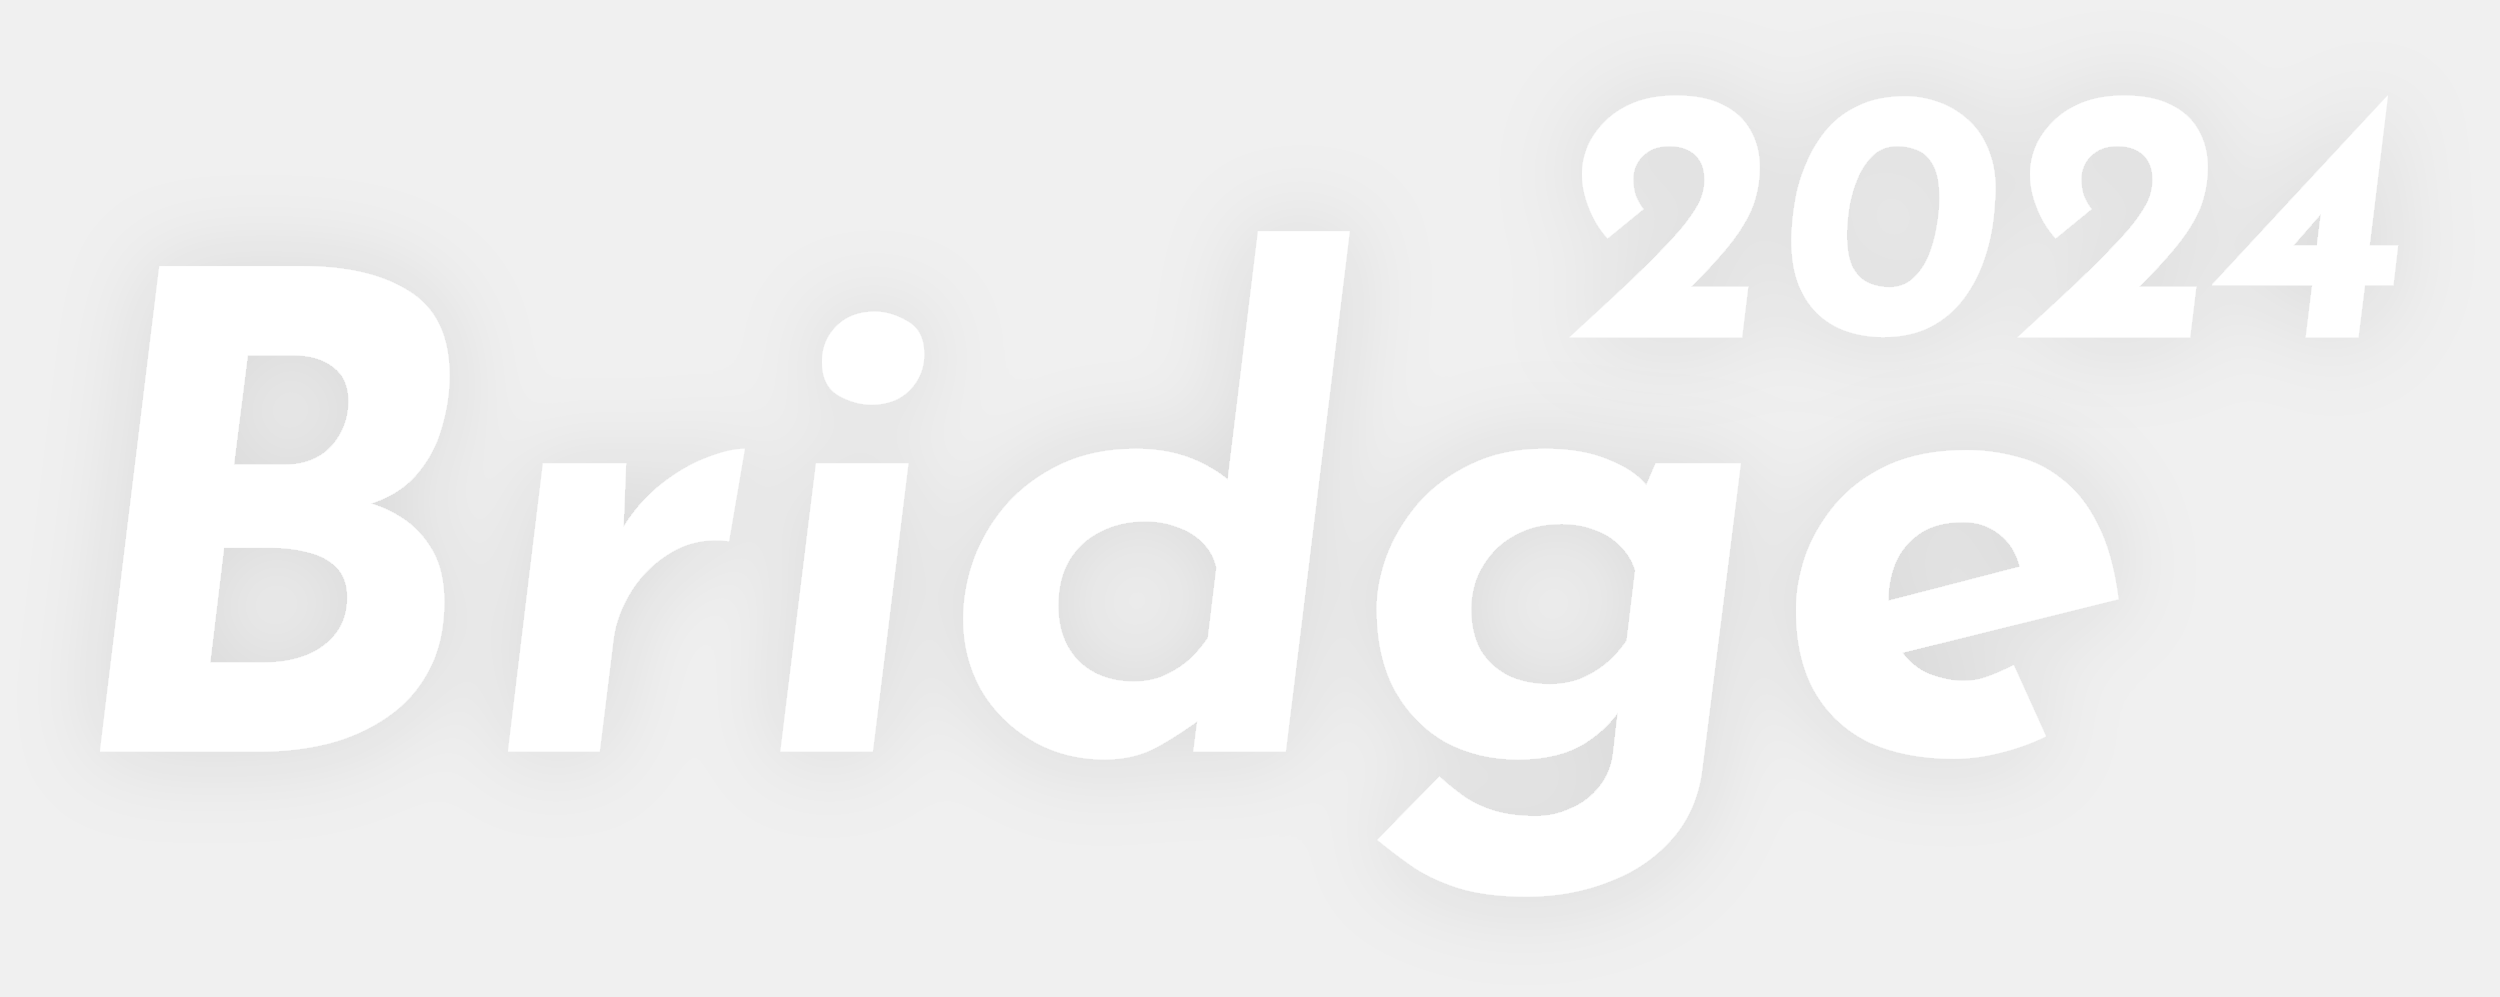
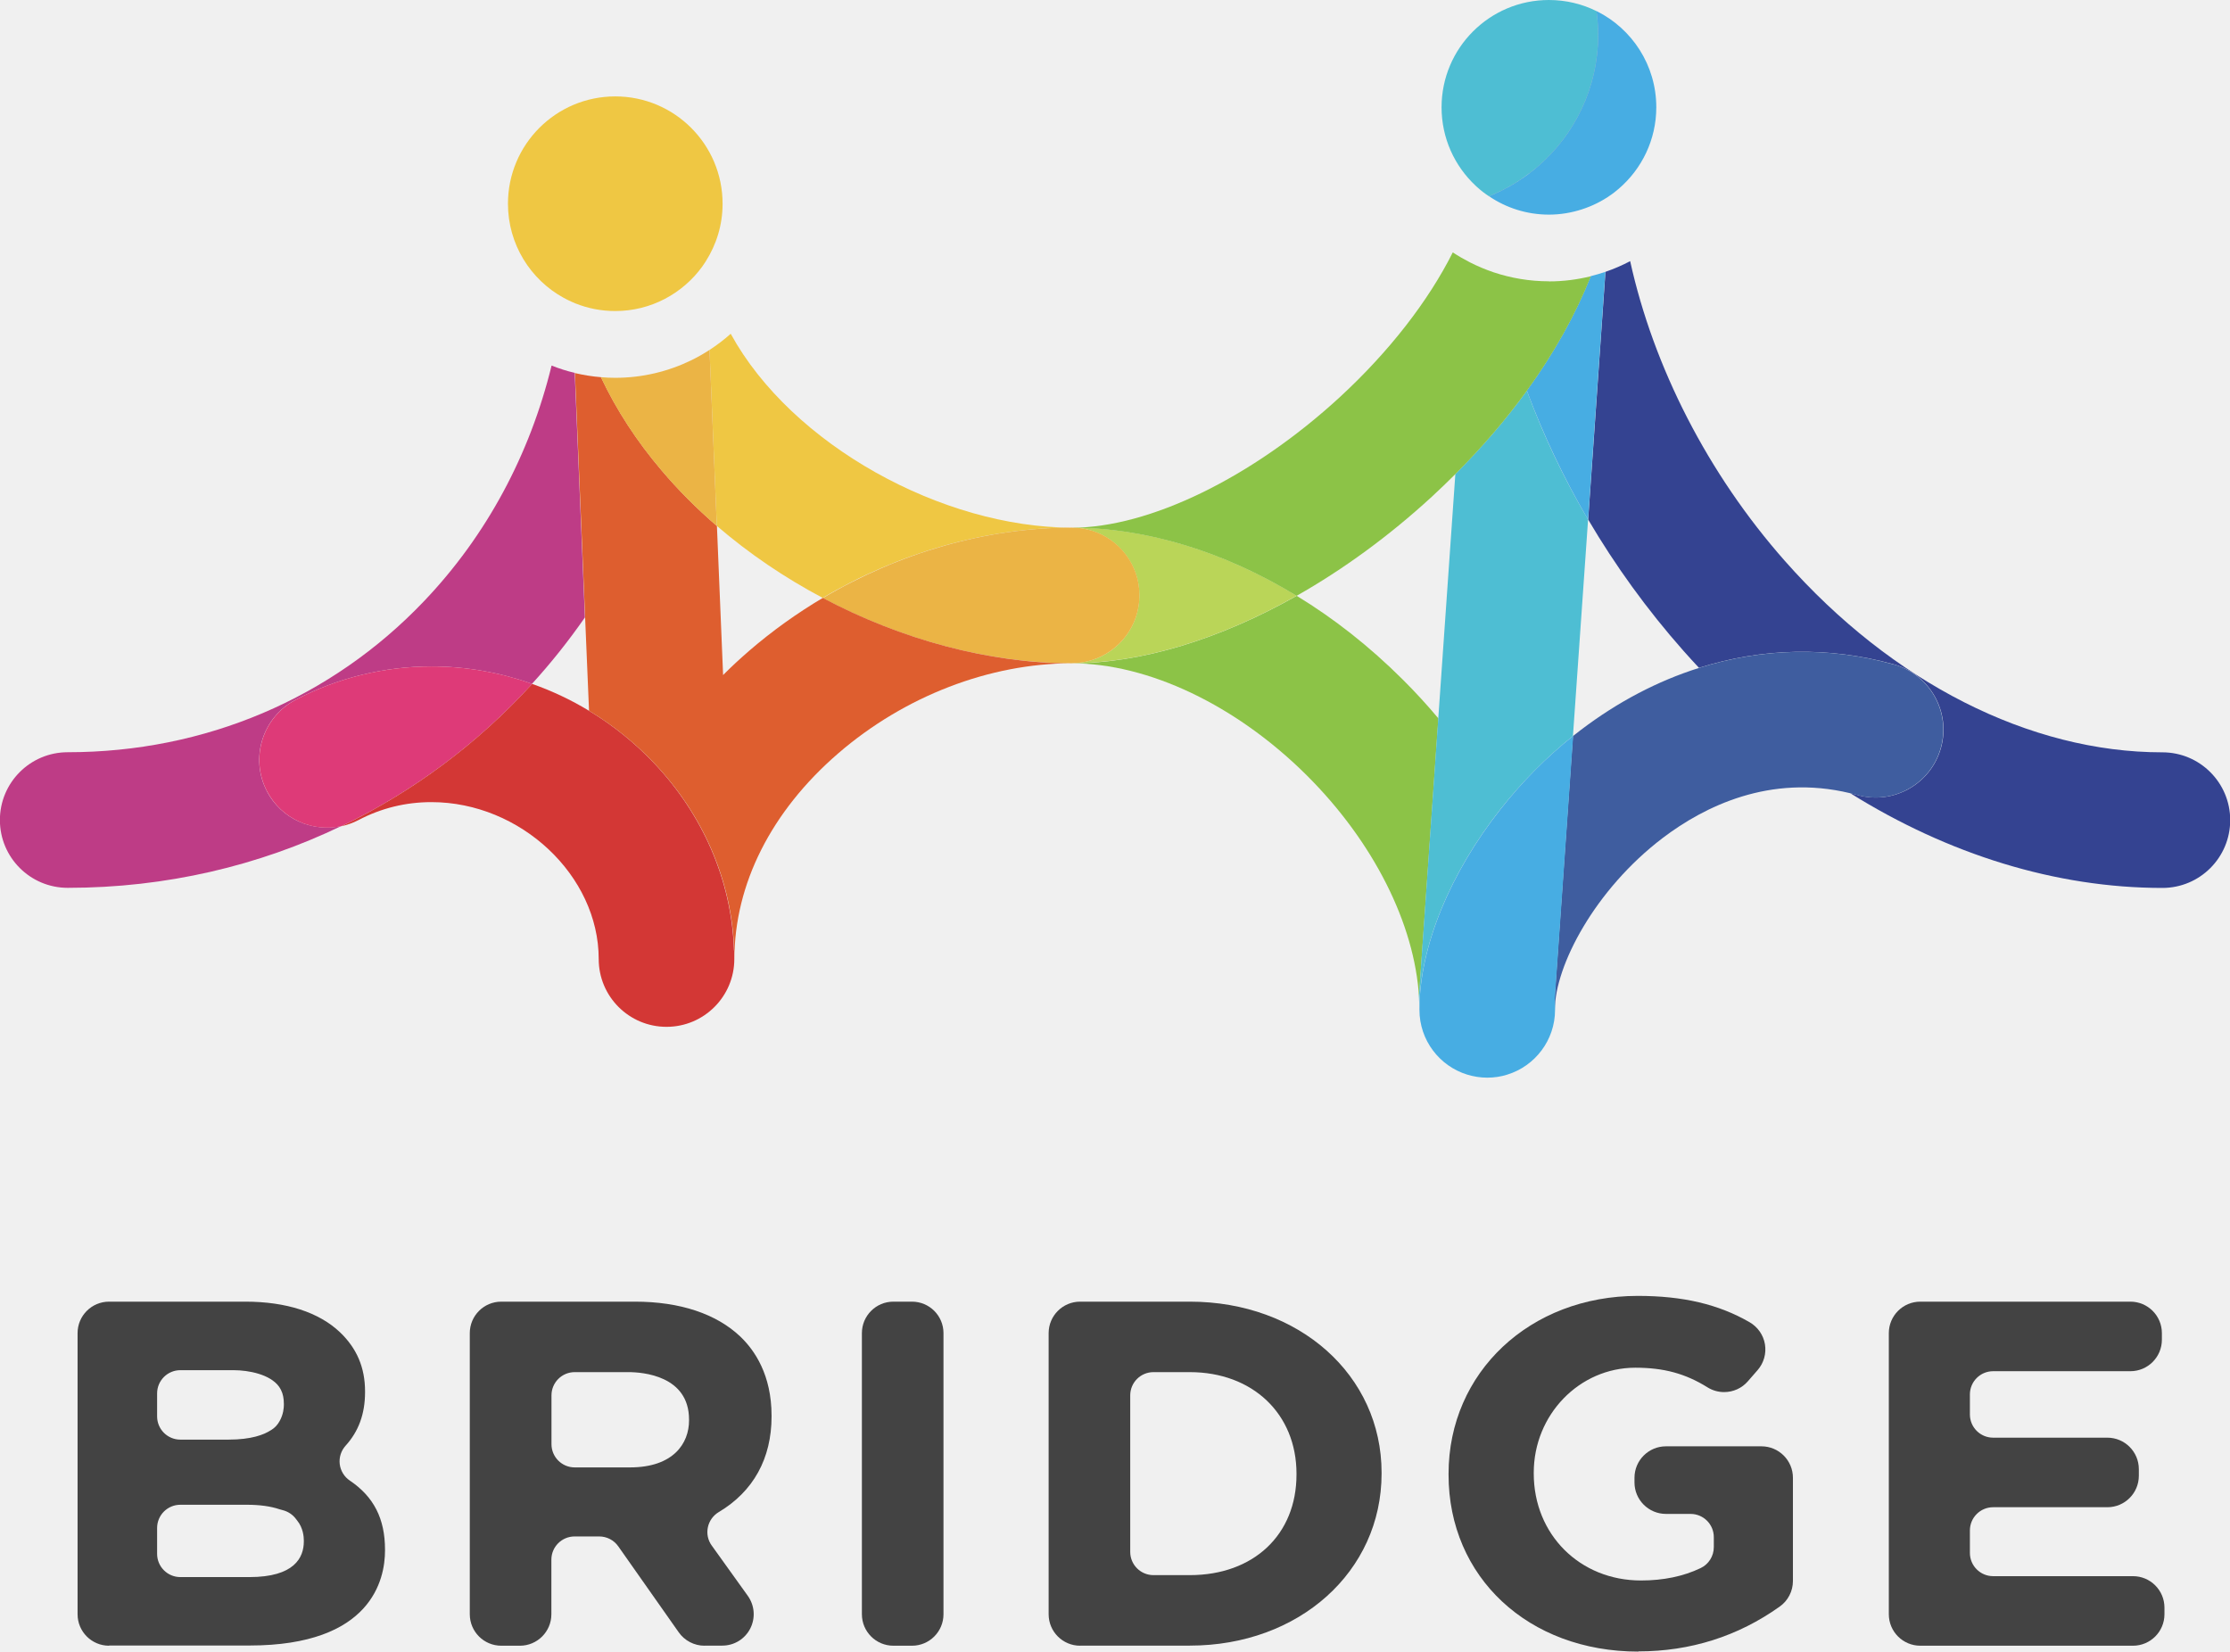
- <svg xmlns="http://www.w3.org/2000/svg" width="326" height="130" viewBox="0 0 326 130" fill="none">
-   <g filter="url(#filter0_d_48_418)">
-     <path d="M39.355 34.704C45.318 34.704 50.019 35.822 53.459 38.058C56.899 40.237 58.619 43.877 58.619 48.98C58.619 51.216 58.275 53.481 57.587 55.774C56.957 58.067 55.839 60.131 54.233 61.966C52.685 63.743 50.535 65.033 47.783 65.836L47.353 65.406C49.131 65.807 50.822 66.524 52.427 67.556C54.033 68.588 55.351 69.993 56.383 71.77C57.415 73.547 57.931 75.783 57.931 78.478C57.931 81.975 57.243 84.985 55.867 87.508C54.549 89.973 52.743 91.98 50.449 93.528C48.213 95.076 45.662 96.223 42.795 96.968C39.986 97.656 37.091 98 34.109 98H13.039L20.779 34.704H39.355ZM37.205 60.59C38.581 60.59 39.785 60.361 40.817 59.902C41.849 59.443 42.709 58.813 43.397 58.01C44.085 57.207 44.601 56.319 44.945 55.344C45.289 54.369 45.461 53.366 45.461 52.334C45.461 50.327 44.802 48.837 43.483 47.862C42.165 46.83 40.387 46.314 38.151 46.314H32.303L30.497 60.59H37.205ZM34.539 86.39C36.546 86.39 38.352 86.075 39.957 85.444C41.563 84.813 42.853 83.867 43.827 82.606C44.802 81.345 45.289 79.768 45.289 77.876C45.289 76.156 44.802 74.837 43.827 73.92C42.91 73.003 41.706 72.372 40.215 72.028C38.725 71.627 37.148 71.426 35.485 71.426H29.207L27.401 86.39H34.539ZM81.641 60.418L81.297 68.76C82.673 66.524 84.307 64.661 86.199 63.17C88.148 61.622 90.098 60.475 92.047 59.73C94.054 58.927 95.745 58.526 97.121 58.526L95.057 70.566C92.305 70.222 89.84 70.681 87.661 71.942C85.482 73.203 83.734 74.866 82.415 76.93C81.096 78.994 80.294 81.115 80.007 83.294L78.201 98H66.247L70.805 60.418H81.641ZM106.414 60.418H118.454L113.81 98H101.77L106.414 60.418ZM107.188 47.174C107.188 45.339 107.819 43.791 109.08 42.53C110.342 41.269 112.004 40.638 114.068 40.638C115.502 40.638 116.935 41.068 118.368 41.928C119.802 42.731 120.518 44.164 120.518 46.228C120.518 48.005 119.888 49.553 118.626 50.872C117.365 52.133 115.702 52.764 113.638 52.764C112.205 52.764 110.772 52.363 109.338 51.56C107.905 50.7 107.188 49.238 107.188 47.174ZM144.098 99.032C140.543 99.032 137.361 98.201 134.552 96.538C131.743 94.875 129.535 92.668 127.93 89.916C126.382 87.107 125.608 84.068 125.608 80.8C125.608 78.163 126.067 75.554 126.984 72.974C127.959 70.337 129.392 67.929 131.284 65.75C133.233 63.571 135.613 61.823 138.422 60.504C141.231 59.185 144.471 58.526 148.14 58.526C151.179 58.526 153.873 59.071 156.224 60.16C158.575 61.249 160.381 62.568 161.642 64.116L159.578 66.868L164.05 30.146H176.004L167.662 98H155.622L156.568 90.69L157.17 93.27C155.049 94.875 152.956 96.251 150.892 97.398C148.885 98.487 146.621 99.032 144.098 99.032ZM147.882 88.884C149.143 88.884 150.319 88.683 151.408 88.282C152.555 87.823 153.644 87.193 154.676 86.39C155.708 85.53 156.654 84.469 157.514 83.208L158.632 74.006C158.345 72.745 157.772 71.684 156.912 70.824C156.052 69.907 154.963 69.219 153.644 68.76C152.383 68.244 150.949 67.986 149.344 67.986C147.108 67.986 145.13 68.445 143.41 69.362C141.69 70.222 140.343 71.483 139.368 73.146C138.451 74.751 137.992 76.701 137.992 78.994C137.992 81.001 138.393 82.749 139.196 84.24C139.999 85.731 141.145 86.877 142.636 87.68C144.127 88.483 145.875 88.884 147.882 88.884ZM199.136 116.92C195.466 116.92 192.399 116.519 189.934 115.716C187.526 114.913 185.519 113.939 183.914 112.792C182.308 111.645 180.875 110.556 179.614 109.524L187.698 101.268C188.558 102.071 189.532 102.873 190.622 103.676C191.711 104.479 193.03 105.138 194.578 105.654C196.183 106.17 198.075 106.428 200.254 106.428C201.916 106.428 203.464 106.084 204.898 105.396C206.388 104.765 207.621 103.819 208.596 102.558C209.628 101.297 210.23 99.72 210.402 97.828L211.348 89.572L211.692 91.722C210.66 93.671 208.997 95.391 206.704 96.882C204.41 98.315 201.486 99.032 197.932 99.032C194.492 99.032 191.367 98.287 188.558 96.796C185.806 95.248 183.598 93.012 181.936 90.088C180.33 87.164 179.528 83.581 179.528 79.338C179.528 77.217 179.958 74.952 180.818 72.544C181.735 70.136 183.082 67.871 184.86 65.75C186.694 63.629 188.988 61.909 191.74 60.59C194.492 59.214 197.731 58.526 201.458 58.526C204.783 58.526 207.564 59.013 209.8 59.988C212.093 60.905 213.756 62.052 214.788 63.428L213.842 65.234L215.906 60.418H227L222.012 99.978C221.61 103.647 220.32 106.743 218.142 109.266C215.963 111.789 213.211 113.681 209.886 114.942C206.56 116.261 202.977 116.92 199.136 116.92ZM203.608 68.33C201.486 68.33 199.68 68.703 198.19 69.448C196.699 70.136 195.466 71.053 194.492 72.2C193.574 73.289 192.886 74.465 192.428 75.726C192.026 76.987 191.826 78.191 191.826 79.338C191.826 81.459 192.227 83.265 193.03 84.756C193.89 86.189 195.094 87.307 196.642 88.11C198.19 88.855 200.024 89.228 202.146 89.228C203.407 89.228 204.64 89.027 205.844 88.626C207.048 88.167 208.166 87.537 209.198 86.734C210.287 85.874 211.262 84.813 212.122 83.552L213.24 74.35C212.838 73.089 212.179 72.028 211.262 71.168C210.402 70.251 209.312 69.563 207.994 69.104C206.732 68.588 205.27 68.33 203.608 68.33ZM256.046 88.798C257.192 88.798 258.282 88.597 259.314 88.196C260.403 87.795 261.492 87.307 262.582 86.734L266.796 96.022C264.904 96.939 262.897 97.656 260.776 98.172C258.712 98.688 256.705 98.946 254.756 98.946C250.628 98.946 247.016 98.258 243.92 96.882C240.881 95.449 238.502 93.299 236.782 90.432C235.062 87.508 234.202 83.867 234.202 79.51C234.202 77.274 234.603 74.952 235.406 72.544C236.266 70.136 237.556 67.9 239.276 65.836C241.053 63.715 243.346 61.995 246.156 60.676C249.022 59.357 252.462 58.698 256.476 58.698C258.654 58.698 260.804 58.985 262.926 59.558C265.104 60.074 267.082 61.049 268.86 62.482C270.694 63.858 272.242 65.807 273.504 68.33C274.822 70.853 275.74 74.121 276.256 78.134L245.984 85.616L244.092 78.908L267.656 72.802L263.442 74.092C262.983 72.143 262.066 70.652 260.69 69.62C259.371 68.588 257.823 68.072 256.046 68.072C253.695 68.072 251.803 68.559 250.37 69.534C248.936 70.509 247.876 71.77 247.188 73.318C246.557 74.866 246.242 76.471 246.242 78.134C246.242 81.001 246.758 83.208 247.79 84.756C248.879 86.304 250.169 87.365 251.66 87.938C253.208 88.511 254.67 88.798 256.046 88.798Z" fill="white" />
+ <svg xmlns="http://www.w3.org/2000/svg" viewBox="0 0 216.74 160.52">
+   <defs>
+     <style>.cls-1{fill:#ebb445;}.cls-2{fill:#bad558;}.cls-3{fill:#3f5d9f;}.cls-4{fill:#be3c86;}.cls-5{isolation:isolate;}.cls-6{fill:#d33735;}.cls-7{fill:#8cc347;}.cls-8,.cls-9{fill:#4ebed3;}.cls-10{mix-blend-mode:screen;}.cls-11{fill:#de5e2f;}.cls-12{fill:none;opacity:.9;}.cls-13{fill:#de3a78;}.cls-14{fill:#344391;}.cls-15{fill:#efc743;}.cls-9{mix-blend-mode:multiply;}.cls-16{fill:#47ade3;}.cls-17{fill:#434343;}</style>
+   </defs>
+   <g class="cls-5">
+     <g id="_レイヤー_2">
+       <g id="_レイヤー_1-2">
+         <path class="cls-17" d="M10.6,159.95c-1.69,0-3.06-1.37-3.06-3.06v-27.32c0-1.69,1.37-3.06,3.06-3.06h13.25c3.97,0,7.15,1.03,9.2,2.98,1.63,1.56,2.43,3.43,2.43,5.73v.09c0,2.1-.62,3.8-1.89,5.2-.44.49-.65,1.14-.57,1.79.08.65.44,1.24.98,1.6,2.33,1.57,3.42,3.71,3.42,6.71v.09c0,2.78-1.28,9.23-13.17,9.23h-13.64ZM17.53,146.25c-1.25,0-2.26,1.01-2.26,2.26v2.51c0,1.25,1.01,2.26,2.26,2.26h6.71c4.37,0,5.29-1.89,5.29-3.47v-.09c0-.34-.06-1.22-.65-1.94-.04-.04-.07-.09-.1-.13-.32-.44-.79-.75-1.32-.88-.1-.02-.19-.05-.29-.08-.85-.29-1.92-.44-3.18-.44h-6.46ZM17.53,133.17c-1.25,0-2.26,1.01-2.26,2.26v2.23c0,1.25,1.01,2.26,2.26,2.26h4.67c2.25,0,3.47-.49,4.1-.9l.07-.04c.34-.21.61-.5.8-.85.38-.66.42-1.33.42-1.59v-.09c0-.53-.09-.99-.28-1.36-.06-.11-.12-.22-.2-.33-.86-1.18-2.92-1.59-4.42-1.59h-5.17Z" />
+         <path class="cls-17" d="M68.47,159.95c-.99,0-1.93-.49-2.5-1.3l-5.88-8.36c-.42-.6-1.11-.96-1.85-.96h-2.39c-1.25,0-2.26,1.01-2.26,2.26v5.3c0,1.69-1.37,3.06-3.06,3.06h-1.81c-1.69,0-3.06-1.37-3.06-3.06v-27.32c0-1.69,1.37-3.06,3.06-3.06h13c4.36,0,7.91,1.18,10.24,3.4,1.38,1.32,3.03,3.71,3.03,7.68v.09c0,4.07-1.77,7.28-5.13,9.28-.54.32-.93.86-1.06,1.48-.13.62,0,1.26.38,1.78l3.5,4.88c.67.94.76,2.15.24,3.18-.53,1.03-1.57,1.66-2.72,1.66h-1.74ZM55.86,133.36c-1.25,0-2.26,1.01-2.26,2.26v4.74c0,1.25,1.01,2.26,2.26,2.26h5.37c4.23,0,5.74-2.35,5.74-4.56v-.09c0-4.27-4.51-4.61-5.89-4.61h-5.22Z" />
+         <rect class="cls-17" x="83.77" y="126.51" width="7.93" height="33.44" rx="3.06" ry="3.06" />
+         <path class="cls-17" d="M104.98,159.95c-1.69,0-3.06-1.37-3.06-3.06v-27.32c0-1.69,1.37-3.06,3.06-3.06h10.66c10.63,0,18.64,7.15,18.64,16.62v.09c0,9.53-8.02,16.72-18.64,16.72h-10.66ZM112.11,133.36c-1.25,0-2.26,1.01-2.26,2.26v15.21c0,1.25,1.01,2.26,2.26,2.26h3.53c6.2,0,10.37-3.93,10.37-9.77v-.09c0-5.81-4.26-9.87-10.37-9.87h-3.53Z" />
+         <path class="cls-17" d="M159.23,160.52c-10.69,0-18.44-7.23-18.44-17.19v-.09c0-9.86,7.91-17.29,18.39-17.29,4.38,0,7.84.81,10.87,2.56.79.46,1.34,1.24,1.49,2.14.15.9-.11,1.82-.71,2.51l-.95,1.09c-.58.67-1.42,1.05-2.31,1.05-.57,0-1.13-.16-1.61-.46-2.15-1.34-4.25-1.91-7.02-1.91-5.44,0-9.87,4.57-9.87,10.2v.09c0,5.92,4.48,10.39,10.42,10.39,2.17,0,4.12-.4,5.79-1.2.79-.37,1.29-1.17,1.29-2.04v-.97c0-1.25-1.01-2.26-2.26-2.26h-2.39c-1.69,0-3.06-1.37-3.06-3.06v-.45c0-1.69,1.37-3.06,3.06-3.06h9.28c1.69,0,3.06,1.37,3.06,3.06v10.03c0,.99-.48,1.92-1.29,2.49-4.06,2.89-8.68,4.35-13.72,4.35Z" />
+         <path class="cls-17" d="M186.64,159.95c-1.69,0-3.06-1.37-3.06-3.06v-27.32c0-1.69,1.37-3.06,3.06-3.06h20.42c1.69,0,3.06,1.37,3.06,3.06v.64c0,1.69-1.37,3.06-3.06,3.06h-13.34c-1.25,0-2.26,1.01-2.26,2.26v1.94c0,1.25,1.01,2.26,2.26,2.26h11.1c1.69,0,3.06,1.37,3.06,3.06v.64c0,1.69-1.37,3.06-3.06,3.06h-11.1c-1.25,0-2.26,1.01-2.26,2.26v2.18c0,1.25,1.01,2.26,2.26,2.26h13.59c1.69,0,3.06,1.37,3.06,3.06v.64c0,1.69-1.37,3.06-3.06,3.06h-20.67Z" />
+         <g class="cls-10">
+           <path class="cls-12" d="M70.28,65.61c.82-.81,1.67-1.61,2.56-2.38,2.22-1.92,4.62-3.63,7.13-5.12-3.69-1.95-7.17-4.3-10.29-7l.6,14.49Z" />
+           <path class="cls-12" d="M153.64,70.94c3.62-2.75,7.49-4.77,11.48-6.03-.52-.55-1.03-1.11-1.53-1.68-3.52-3.98-6.61-8.26-9.24-12.73l-1.47,21.03c.25-.2.5-.4.76-.59Z" />
+           <path class="cls-12" d="M139.15,48.28c-4.16,3.83-8.61,7.07-13.13,9.62,3.62,2.21,7.09,4.93,10.29,8.12,1.23,1.23,2.39,2.49,3.48,3.79l1.66-23.75c-.74.74-1.51,1.48-2.3,2.21Z" />
+           <path class="cls-12" d="M51.72,66.46c1.93.68,3.78,1.56,5.51,2.6l-.38-9.05c-1.57,2.27-3.29,4.42-5.14,6.45Z" />
+           <path class="cls-7" d="M139.8,69.82c-1.09-1.3-2.25-2.57-3.48-3.79-3.2-3.19-6.67-5.92-10.29-8.12-7.45,4.21-15.08,6.56-21.87,6.56,7.47,0,16.01,4.08,22.86,10.9,6.47,6.45,10.47,14.41,10.9,21.55,0-.04,0-.09,0-.13l1.88-26.96Z" />
+           <path class="cls-14" d="M210.15,73.12c-12.87,0-26.24-6.78-36.68-18.61-7.49-8.48-12.76-18.84-15.03-29.13-.77.41-1.57.75-2.4,1.04l-1.68,24.08c2.63,4.47,5.72,8.75,9.24,12.73.5.57,1.02,1.13,1.53,1.68,6.16-1.95,12.62-2.09,18.94-.34,3.51.98,5.56,4.61,4.58,8.12-.98,3.51-4.61,5.56-8.11,4.58-.24-.07-.48-.13-.71-.18,9.54,5.96,20,9.21,30.34,9.21,3.64,0,6.59-2.95,6.59-6.59s-2.95-6.59-6.59-6.59Z" />
+           <path class="cls-3" d="M184.06,64.58c-6.31-1.76-12.77-1.61-18.94.34-3.99,1.26-7.86,3.28-11.48,6.03-.25.19-.51.39-.76.59l-1.78,25.47c.01.38.02.77.02,1.15,0-4.3,3.92-11.73,10.49-16.72,4.02-3.05,10.4-6.23,18.2-4.35.24.06.47.12.71.18,3.5.98,7.14-1.08,8.11-4.58.98-3.51-1.07-7.14-4.58-8.12Z" />
+           <path class="cls-4" d="M25.95,76.92c-1.69-3.22-.45-7.21,2.77-8.9,4.04-2.12,8.61-3.25,13.2-3.25,3.41,0,6.71.6,9.79,1.69,1.85-2.03,3.56-4.18,5.14-6.45l-.99-23.77c-.77-.18-1.52-.42-2.25-.71-2.11,8.65-6.32,16.52-12.38,22.88-9.02,9.48-21.32,14.7-34.65,14.7-3.64,0-6.59,2.95-6.59,6.59s2.95,6.59,6.59,6.59c9.58,0,18.58-2.15,26.6-6.01-2.83.62-5.83-.68-7.24-3.37Z" />
+           <path class="cls-13" d="M51.72,66.46c-3.08-1.09-6.38-1.69-9.79-1.69-4.59,0-9.16,1.12-13.2,3.25-3.22,1.69-4.46,5.68-2.77,8.9,1.41,2.69,4.41,3.99,7.24,3.37,7.03-3.39,13.3-8.09,18.53-13.83Z" />
+           <path class="cls-2" d="M104.15,51.28c.68,0,1.34.1,1.96.3,2.68.83,4.63,3.34,4.63,6.29s-1.95,5.46-4.63,6.29c-.62.19-1.28.3-1.96.3,6.79,0,14.42-2.34,21.87-6.56-7.01-4.28-14.59-6.62-21.87-6.62Z" />
+           <path class="cls-15" d="M69.67,51.11c3.12,2.69,6.61,5.05,10.29,7,7.42-4.4,15.89-6.83,24.19-6.83-12.52,0-27.2-8.01-33.13-18.84-.64.57-1.33,1.1-2.06,1.57l.71,17.11Z" />
+           <path class="cls-1" d="M106.11,51.57c-.62-.19-1.28-.3-1.96-.29-8.3,0-16.76,2.45-24.18,6.85,7.63,4.03,16.14,6.34,24.19,6.33.68,0,1.34-.1,1.96-.3,2.68-.84,4.63-3.34,4.63-6.3s-1.95-5.46-4.63-6.29Z" />
+           <path class="cls-6" d="M71.34,92.39c-.22-6.93-3.14-13.34-7.78-18.23-1.86-1.96-3.99-3.68-6.33-5.09-1.73-1.05-3.58-1.92-5.51-2.6-5.23,5.74-11.5,10.44-18.53,13.83.56-.12,1.12-.32,1.66-.6,2.19-1.15,4.57-1.74,7.08-1.74,8.66,0,16.26,7.13,16.26,15.25,0,3.64,2.95,6.59,6.59,6.59s6.59-2.95,6.59-6.59c0-.27-.01-.55-.02-.82Z" />
+           <path class="cls-11" d="M79.97,58.11c-2.51,1.49-4.9,3.2-7.13,5.12-.89.77-1.75,1.56-2.56,2.38l-.6-14.49c-1.95-1.68-3.76-3.49-5.39-5.42-2.37-2.79-4.36-5.82-5.88-9.04-.87-.07-1.71-.21-2.53-.4l.99,23.77.38,9.05c2.34,1.41,4.47,3.13,6.33,5.09,4.64,4.89,7.57,11.3,7.78,18.23,0,.27.02.54.02.82,0-7.28,3.58-14.38,10.09-20,6.44-5.56,14.71-8.75,22.7-8.75-8.05,0-16.56-2.31-24.19-6.35Z" />
+           <path class="cls-1" d="M68.96,34.01c-.57.37-1.15.7-1.76,1-2.24,1.09-4.75,1.71-7.4,1.71-.47,0-.94-.02-1.4-.06,1.52,3.22,3.51,6.26,5.88,9.04,1.63,1.93,3.44,3.74,5.39,5.42l-.71-17.11Z" />
+           <path class="cls-8" d="M148.4,37.97c-2,2.76-4.33,5.48-6.95,8.1l-1.66,23.75-1.88,26.96s0,.09,0,.13c.02.38.04.75.04,1.13,0,.01,0,.03,0,.04.02-6.14,3.04-13.29,7.88-19.43,2.05-2.6,4.43-5.02,7.05-7.12l1.47-21.03c-2.38-4.04-4.37-8.24-5.95-12.53Z" />
+           <path class="cls-16" d="M148.4,37.97c1.59,4.28,3.58,8.49,5.95,12.53l1.68-24.08c-.47.16-.94.3-1.42.42-1.48,3.72-3.56,7.47-6.22,11.13Z" />
+           <path class="cls-16" d="M152.89,71.53c-2.62,2.09-5,4.51-7.05,7.12-4.85,6.15-7.86,13.29-7.88,19.43,0,.02,0,.05,0,.07,0,2.96,1.95,5.46,4.63,6.29.62.19,1.28.3,1.96.3s1.34-.1,1.96-.3c2.68-.83,4.63-3.34,4.63-6.29,0-.38,0-.76-.02-1.15l1.78-25.47Z" />
+           <path class="cls-7" d="M150.54,27.34c-1.87,0-3.67-.31-5.36-.87-.79-.27-1.56-.59-2.29-.96-.58-.3-1.15-.62-1.69-.98-2.37,4.72-6.16,9.62-10.97,14.06-8.51,7.83-18.51,12.7-26.08,12.7,7.28,0,14.86,2.34,21.87,6.62,4.52-2.56,8.97-5.8,13.13-9.62.79-.73,1.56-1.47,2.3-2.21,2.62-2.62,4.94-5.33,6.95-8.1,2.65-3.66,4.74-7.4,6.22-11.13-1.31.32-2.67.5-4.08.5Z" />
+           <path class="cls-15" d="M59.8,9.37c-5.76,0-10.43,4.67-10.43,10.43,0,3.94,2.19,7.38,5.42,9.15.26.14.52.27.79.39.12.05.24.1.35.15,1.2.48,2.5.74,3.87.74,3.48,0,6.56-1.71,8.46-4.33.11-.15.21-.3.31-.46.01-.02.02-.04.03-.05,1.03-1.62,1.63-3.53,1.63-5.59,0-5.76-4.67-10.43-10.43-10.43Z" />
+           <path class="cls-16" d="M155.17,1.08c.1.76.16,1.53.16,2.32,0,5.1-2.27,9.68-5.85,12.77-.27.23-.54.45-.82.66-.15.12-.31.23-.46.34-1.07.76-2.24,1.4-3.48,1.9,1.66,1.13,3.67,1.79,5.83,1.79s4.32-.71,6.02-1.92c.1-.07.19-.14.29-.21.17-.13.34-.27.5-.41,2.21-1.91,3.62-4.74,3.62-7.89,0-4.1-2.36-7.64-5.8-9.35Z" />
+           <path class="cls-9" d="M148.66,16.83c.28-.21.55-.44.82-.66,3.58-3.09,5.85-7.67,5.85-12.77,0-.79-.06-1.56-.16-2.32-1.39-.69-2.96-1.08-4.63-1.08-5.76,0-10.43,4.67-10.43,10.43,0,3,1.27,5.71,3.3,7.61.05.04.09.09.14.13.2.18.4.35.61.51.18.14.37.27.55.39,1.24-.5,2.41-1.13,3.48-1.9.16-.11.31-.22.46-.34Z" />
+         </g>
+       </g>
+     </g>
  </g>
-   <g filter="url(#filter1_d_48_418)">
-     <path d="M204.648 44C207.75 41.18 210.351 38.783 212.45 36.809C214.55 34.804 216.242 33.112 217.526 31.733C218.842 30.354 219.829 29.179 220.487 28.208C221.177 27.237 221.647 26.391 221.897 25.67C222.148 24.918 222.273 24.182 222.273 23.461C222.273 22.458 222.085 21.644 221.709 21.017C221.333 20.359 220.801 19.873 220.111 19.56C219.453 19.215 218.654 19.043 217.714 19.043C216.962 19.043 216.289 19.153 215.693 19.372C215.129 19.591 214.644 19.905 214.236 20.312C213.829 20.688 213.516 21.142 213.296 21.675C213.077 22.176 212.967 22.725 212.967 23.32C212.967 24.135 213.077 24.871 213.296 25.529C213.547 26.156 213.876 26.735 214.283 27.268L209.63 31.075C209.129 30.542 208.612 29.837 208.079 28.96C207.578 28.083 207.155 27.096 206.81 25.999C206.466 24.902 206.293 23.806 206.293 22.709C206.293 21.55 206.528 20.375 206.998 19.184C207.5 17.993 208.252 16.897 209.254 15.894C210.257 14.86 211.526 14.03 213.061 13.403C214.628 12.776 216.461 12.463 218.56 12.463C221.036 12.463 223.072 12.87 224.67 13.685C226.268 14.468 227.459 15.565 228.242 16.975C229.057 18.385 229.464 19.999 229.464 21.816C229.464 23.163 229.292 24.448 228.947 25.67C228.634 26.892 228.086 28.13 227.302 29.383C226.55 30.636 225.532 31.984 224.247 33.425C222.994 34.866 221.443 36.496 219.594 38.313L216.398 37.42H227.96L227.161 44H204.648ZM245.535 43.953C244.031 43.953 242.559 43.734 241.117 43.295C239.707 42.856 238.438 42.151 237.31 41.18C236.182 40.177 235.274 38.861 234.584 37.232C233.926 35.603 233.597 33.597 233.597 31.216C233.597 30.715 233.644 29.931 233.738 28.866C233.832 27.769 234.02 26.516 234.302 25.106C234.616 23.696 235.101 22.27 235.759 20.829C236.417 19.356 237.279 17.993 238.344 16.74C239.441 15.487 240.82 14.484 242.48 13.732C244.141 12.949 246.146 12.557 248.496 12.557C249.938 12.557 251.395 12.823 252.867 13.356C254.34 13.889 255.672 14.719 256.862 15.847C258.053 16.975 258.946 18.432 259.541 20.218C260.168 22.004 260.356 24.15 260.105 26.657C259.98 29.038 259.573 31.279 258.883 33.378C258.225 35.446 257.301 37.279 256.11 38.877C254.92 40.475 253.447 41.728 251.692 42.637C249.938 43.514 247.885 43.953 245.535 43.953ZM246.381 37.467C247.603 37.467 248.622 37.091 249.436 36.339C250.282 35.587 250.956 34.631 251.457 33.472C251.959 32.281 252.319 31.012 252.538 29.665C252.789 28.318 252.914 27.049 252.914 25.858C252.914 23.947 252.648 22.505 252.115 21.534C251.583 20.563 250.893 19.905 250.047 19.56C249.201 19.215 248.324 19.043 247.415 19.043C246.193 19.043 245.159 19.419 244.313 20.171C243.499 20.923 242.825 21.894 242.292 23.085C241.791 24.244 241.415 25.498 241.164 26.845C240.945 28.192 240.835 29.461 240.835 30.652C240.835 32.532 241.102 33.973 241.634 34.976C242.198 35.947 242.903 36.605 243.749 36.95C244.595 37.295 245.473 37.467 246.381 37.467ZM263.077 44C266.179 41.18 268.78 38.783 270.879 36.809C272.978 34.804 274.67 33.112 275.955 31.733C277.271 30.354 278.258 29.179 278.916 28.208C279.605 27.237 280.075 26.391 280.326 25.67C280.577 24.918 280.702 24.182 280.702 23.461C280.702 22.458 280.514 21.644 280.138 21.017C279.762 20.359 279.229 19.873 278.54 19.56C277.882 19.215 277.083 19.043 276.143 19.043C275.391 19.043 274.717 19.153 274.122 19.372C273.558 19.591 273.072 19.905 272.665 20.312C272.258 20.688 271.944 21.142 271.725 21.675C271.506 22.176 271.396 22.725 271.396 23.32C271.396 24.135 271.506 24.871 271.725 25.529C271.976 26.156 272.305 26.735 272.712 27.268L268.059 31.075C267.558 30.542 267.041 29.837 266.508 28.96C266.007 28.083 265.584 27.096 265.239 25.999C264.894 24.902 264.722 23.806 264.722 22.709C264.722 21.55 264.957 20.375 265.427 19.184C265.928 17.993 266.68 16.897 267.683 15.894C268.686 14.86 269.955 14.03 271.49 13.403C273.057 12.776 274.89 12.463 276.989 12.463C279.464 12.463 281.501 12.87 283.099 13.685C284.697 14.468 285.888 15.565 286.671 16.975C287.486 18.385 287.893 19.999 287.893 21.816C287.893 23.163 287.721 24.448 287.376 25.67C287.063 26.892 286.514 28.13 285.731 29.383C284.979 30.636 283.961 31.984 282.676 33.425C281.423 34.866 279.872 36.496 278.023 38.313L274.827 37.42H286.389L285.59 44H263.077ZM288.454 37.185V37.138L311.343 12.463H311.39L308.993 32.015H312.706L312.095 37.185H308.382L307.536 44H300.674L301.52 37.185H288.454ZM302.977 27.503L298.512 32.626L297.995 32.015H302.131L302.742 27.221L302.977 27.503Z" fill="white" />
-   </g>
-   <defs>
-     <filter id="filter0_d_48_418" x="0.639" y="17.746" width="288.016" height="111.574" filterUnits="userSpaceOnUse" color-interpolation-filters="sRGB">
-       <feFlood flood-opacity="0" result="BackgroundImageFix" />
-       <feColorMatrix in="SourceAlpha" type="matrix" values="0 0 0 0 0 0 0 0 0 0 0 0 0 0 0 0 0 0 127 0" result="hardAlpha" />
-       <feOffset />
-       <feGaussianBlur stdDeviation="6.2" />
-       <feComposite in2="hardAlpha" operator="out" />
-       <feColorMatrix type="matrix" values="0 0 0 0 0 0 0 0 0 0 0 0 0 0 0 0 0 0 0.1 0" />
-       <feBlend mode="normal" in2="BackgroundImageFix" result="effect1_dropShadow_48_418" />
-       <feBlend mode="normal" in="SourceGraphic" in2="effect1_dropShadow_48_418" result="shape" />
-     </filter>
-     <filter id="filter1_d_48_418" x="192.248" y="0.063" width="132.858" height="56.337" filterUnits="userSpaceOnUse" color-interpolation-filters="sRGB">
-       <feFlood flood-opacity="0" result="BackgroundImageFix" />
-       <feColorMatrix in="SourceAlpha" type="matrix" values="0 0 0 0 0 0 0 0 0 0 0 0 0 0 0 0 0 0 127 0" result="hardAlpha" />
-       <feOffset />
-       <feGaussianBlur stdDeviation="6.2" />
-       <feComposite in2="hardAlpha" operator="out" />
-       <feColorMatrix type="matrix" values="0 0 0 0 0 0 0 0 0 0 0 0 0 0 0 0 0 0 0.1 0" />
-       <feBlend mode="normal" in2="BackgroundImageFix" result="effect1_dropShadow_48_418" />
-       <feBlend mode="normal" in="SourceGraphic" in2="effect1_dropShadow_48_418" result="shape" />
-     </filter>
-   </defs>
</svg>
